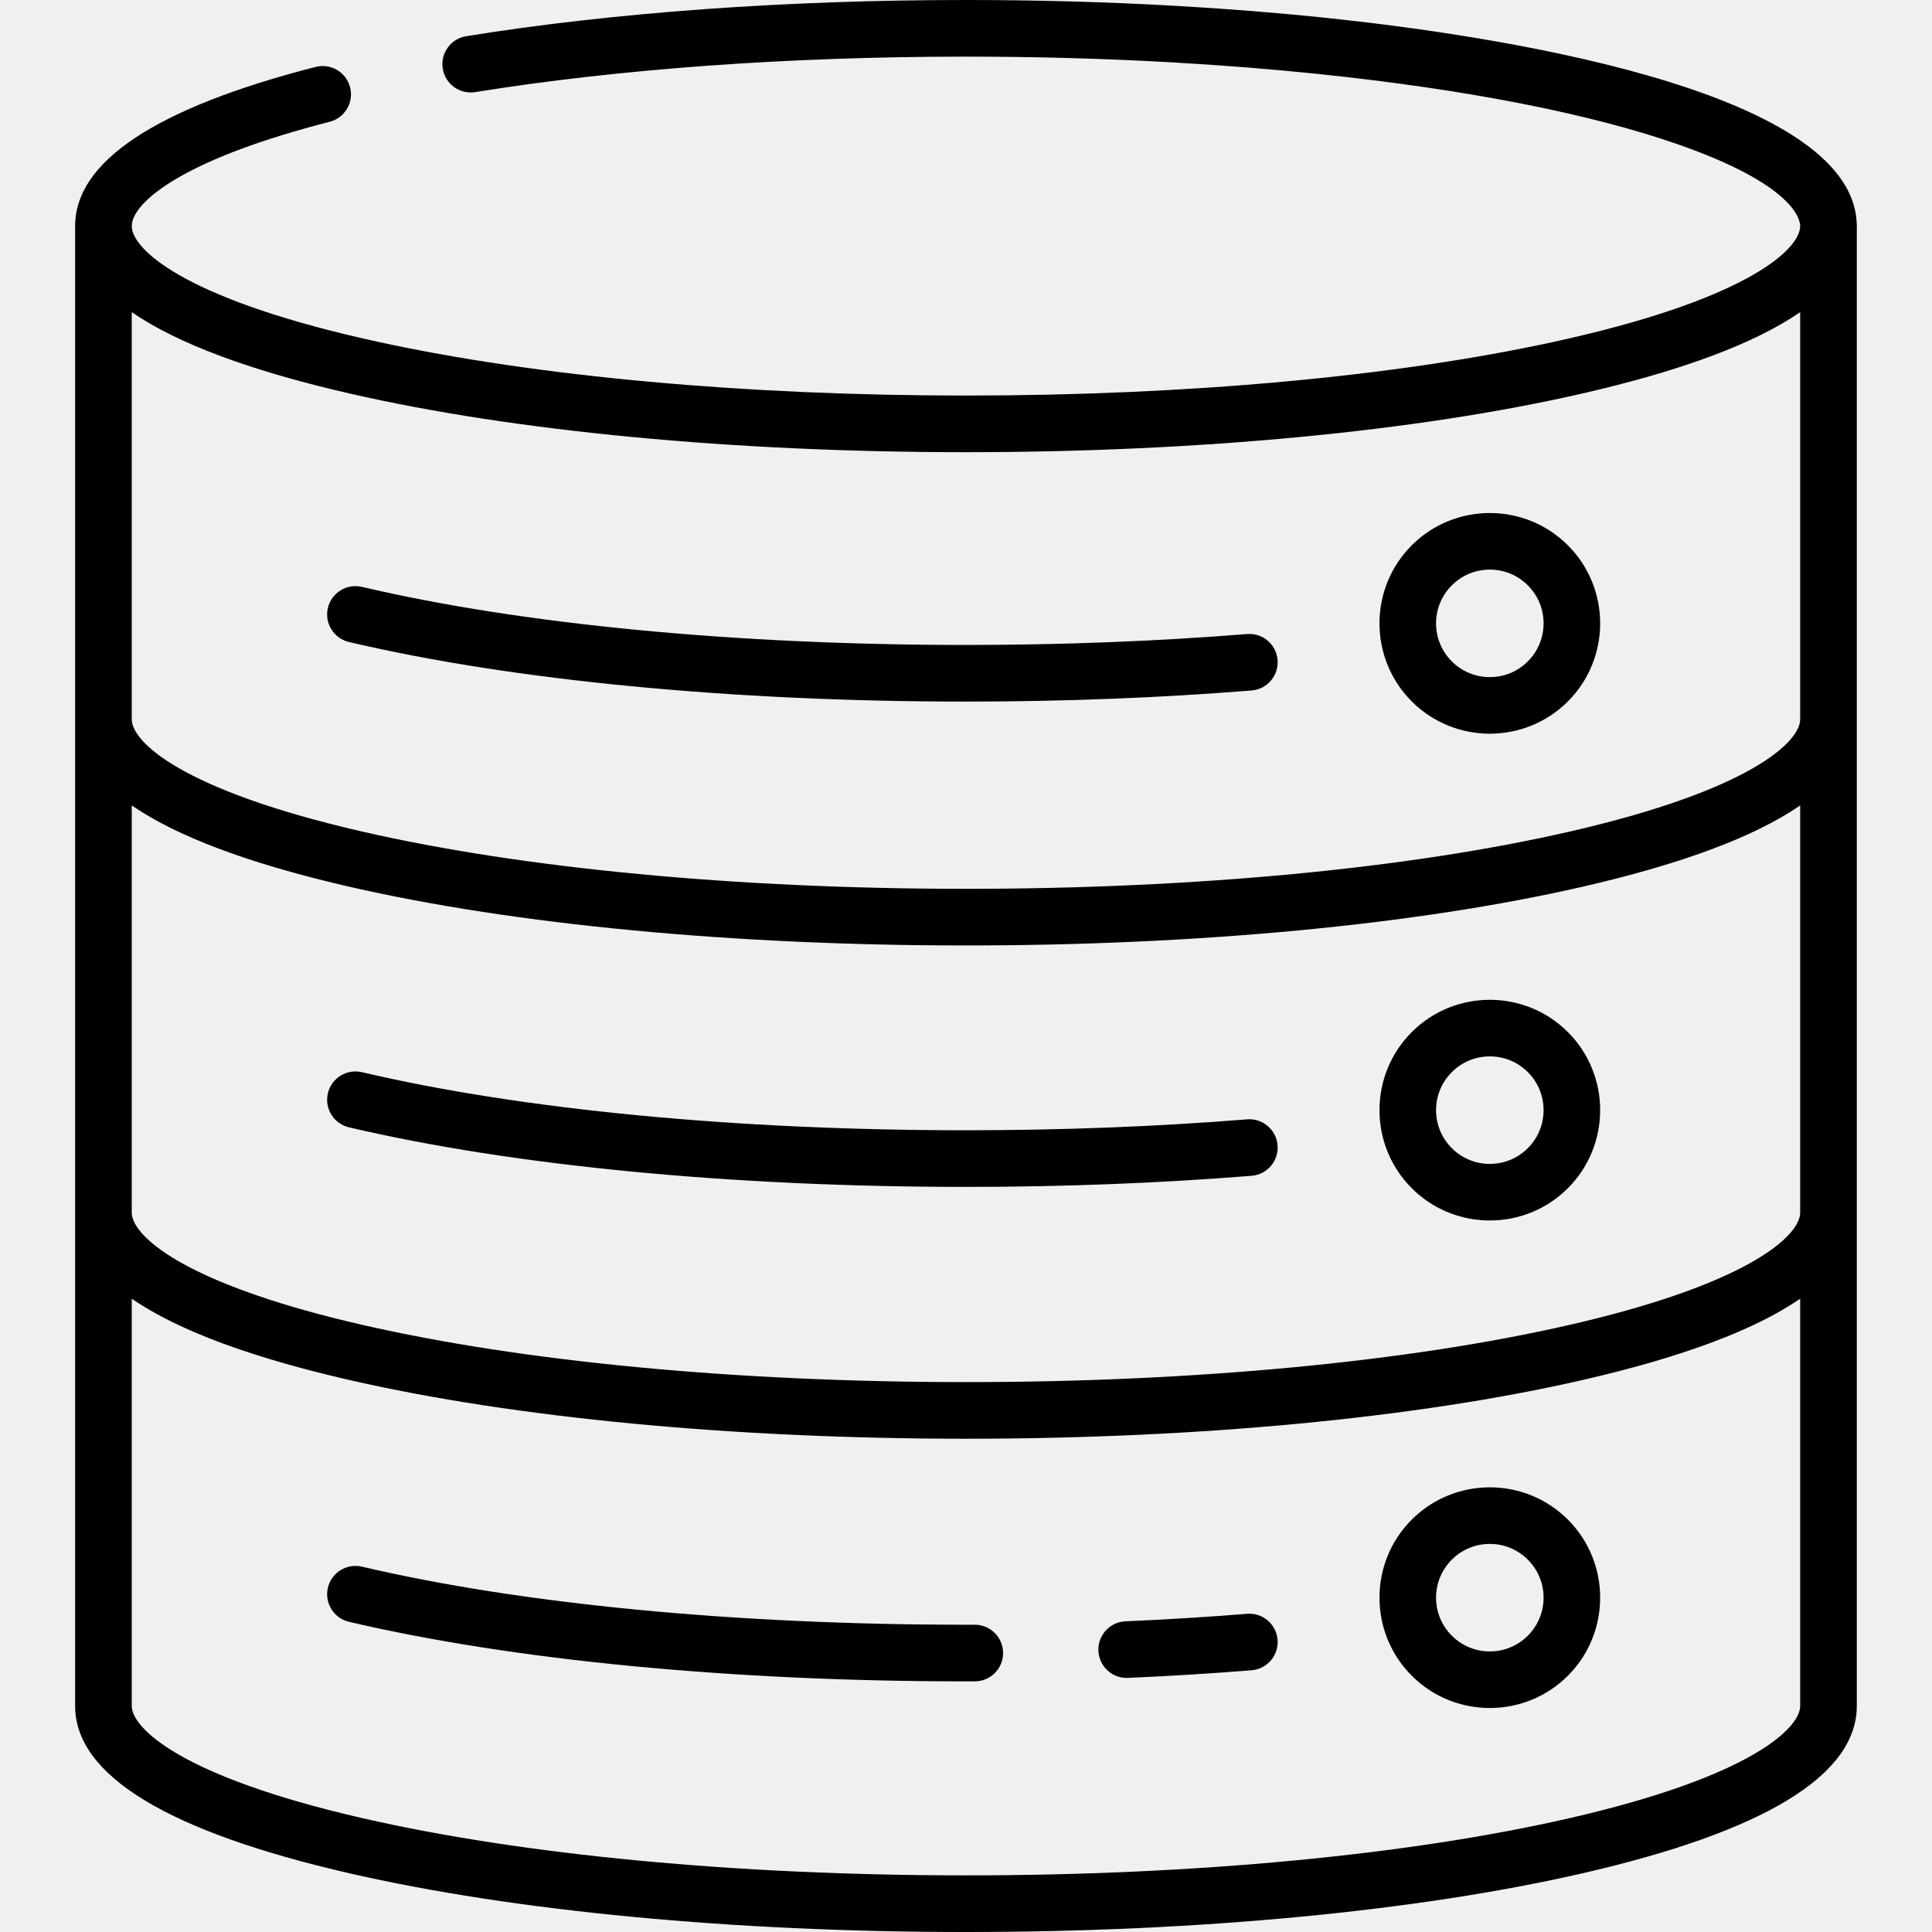
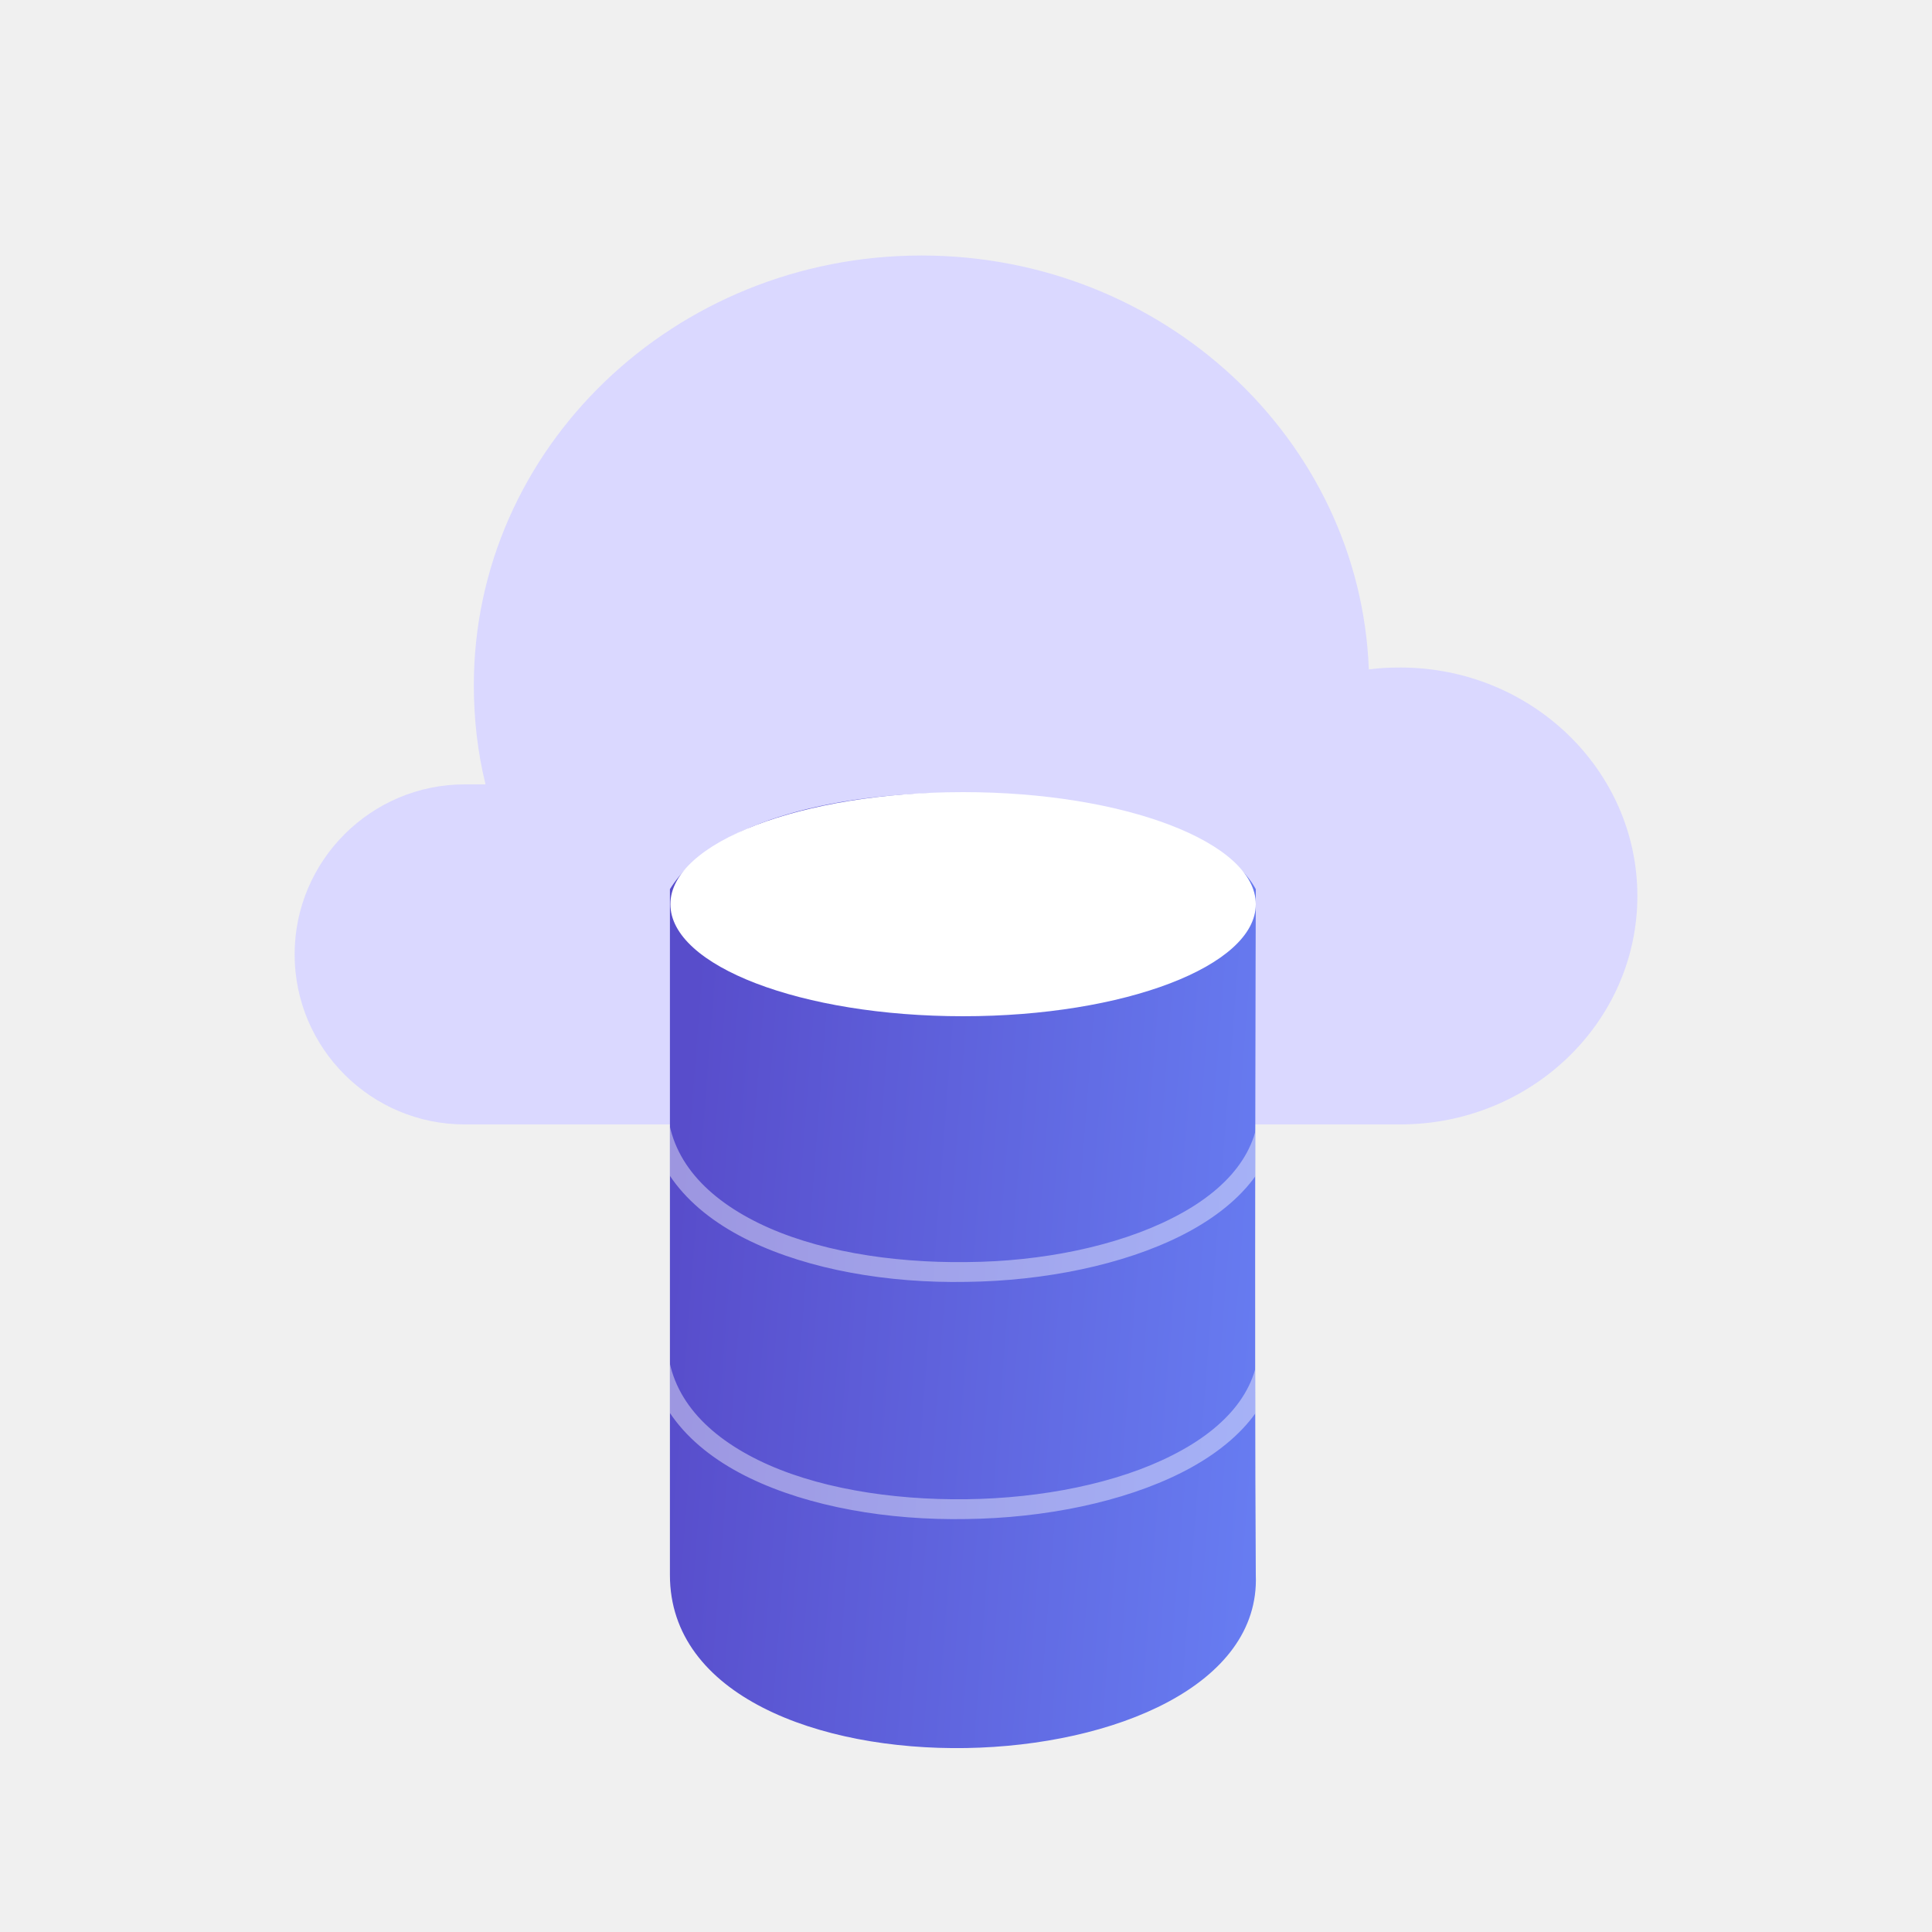
- <svg xmlns="http://www.w3.org/2000/svg" version="1.1" id="Capa_1" x="0px" y="0px" viewBox="0 0 512 512" style="enable-background:new 0 0 512 512;" xml:space="preserve">
-   <g>
-     <g>
-       <path d="M338.569,174.902c-0.332-4.129-3.961-7.215-8.082-6.877c-23.872,1.92-48.936,2.894-74.497,2.894    c-60.941,0-117.791-5.466-160.078-15.391c-4.026-0.94-8.073,1.556-9.021,5.591c-0.947,4.036,1.557,8.074,5.591,9.021    c43.378,10.181,101.446,15.787,163.508,15.787c25.96,0,51.43-0.99,75.701-2.943C335.823,182.652,338.901,179.033,338.569,174.902z    " />
-     </g>
+ <svg xmlns="http://www.w3.org/2000/svg" version="1.1" id="Layer_1" x="0px" y="0px" viewBox="0 0 400 400" style="enable-background:new 0 0 400 400;" xml:space="preserve">
+   <style type="text/css">
+ 	.st0{fill-rule:evenodd;clip-rule:evenodd;fill:#DAD8FF;}
+ 	.st1{fill:url(#SVGID_1_);}
+ 	.st2{fill:#5E60DA;filter:url(#Adobe_OpacityMaskFilter);}
+ 	.st3{mask:url(#mask0_1_);}
+ 	.st4{fill-rule:evenodd;clip-rule:evenodd;fill:#FFFFFF;}
+ 	.st5{fill:#FFFFFF;}
+ </style>
+   <path class="st0" d="M100.5,162.3c-1.6-6.5-2.4-13.4-2.4-20.4c0-49.1,41.5-89,92.7-89c50,0,90.8,38.1,92.6,85.7  c2.1-0.3,4.3-0.4,6.5-0.4c27.1,0,49.1,21.2,49.1,47.3s-22,47.3-49.1,47.3c-0.1,0-0.2,0-0.2,0c-0.1,0-0.2,0-0.3,0c-0.1,0-0.3,0-0.4,0  H96.2C76.8,232.8,61,217,61,197.6s15.8-35.2,35.2-35.2H100.5z" />
+   <linearGradient id="SVGID_1_" gradientUnits="userSpaceOnUse" x1="139.65" y1="141.498" x2="304.796" y2="128.755" gradientTransform="matrix(1 0 0 -1 0 400)">
+     <stop offset="0" style="stop-color:#584DCB" />
+     <stop offset="1" style="stop-color:#6C8CFE" />
+   </linearGradient>
+   <path class="st1" d="M138.7,184.1c17.8-28.9,108.3-24.2,121.3,0c0,0-0.3,94.7,0,142c1.8,45.7-121.3,49.8-121.3,0  S138.7,184.1,138.7,184.1z" />
+   <defs>
+     <filter id="Adobe_OpacityMaskFilter" filterUnits="userSpaceOnUse" x="133.9" y="228" width="130.8" height="86.6">
+       <feColorMatrix type="matrix" values="1 0 0 0 0  0 1 0 0 0  0 0 1 0 0  0 0 0 1 0" />
+     </filter>
+   </defs>
+   <mask maskUnits="userSpaceOnUse" x="133.9" y="228" width="130.8" height="86.6" id="mask0_1_">
+     <path class="st2" d="M138.7,184.1c17.8-28.9,108.3-24.2,121.3,0c0,0-0.3,94.7,0,142c1.8,45.7-121.3,49.8-121.3,0   S138.7,184.1,138.7,184.1z" />
+   </mask>
+   <g class="st3">
+     <path class="st4" d="M242.7,301.3c11.5-5.8,18.3-14,17.9-24.1l4.1-0.2c0.5,12.5-8,21.8-20.1,27.9c-12.1,6.1-28.4,9.4-44.5,9.6   c-16.2,0.3-32.5-2.5-44.9-8.5c-12.4-6-21.2-15.6-21.2-29h4.1c0,11.2,7.3,19.6,18.9,25.3c11.6,5.7,27.3,8.3,43.1,8.1   C215.7,310.2,231.3,307.1,242.7,301.3z" />
+     <path class="st4" d="M242.7,252.2c11.5-5.8,18.3-14,17.9-24.1l4.1-0.2c0.5,12.5-8,21.8-20.1,27.9c-12.1,6.1-28.4,9.4-44.5,9.6   c-16.2,0.3-32.5-2.5-44.9-8.5c-12.4-6-21.2-15.6-21.2-29h4.1c0,11.2,7.3,19.6,18.9,25.3c11.6,5.7,27.3,8.3,43.1,8.1   C215.7,261.2,231.3,258,242.7,252.2z" />
  </g>
-   <g>
-     <g>
-       <path d="M338.569,303.515c-0.332-4.13-3.961-7.213-8.082-6.877c-23.872,1.92-48.936,2.894-74.497,2.894    c-60.941,0-117.791-5.466-160.078-15.391c-4.026-0.943-8.073,1.556-9.021,5.591c-0.947,4.036,1.557,8.074,5.591,9.021    c43.378,10.181,101.446,15.787,163.508,15.787c25.96,0,51.43-0.99,75.701-2.943C335.823,311.265,338.901,307.646,338.569,303.515z    " />
-     </g>
-   </g>
-   <g>
-     <g>
-       <path d="M492.036,59.031c-1.582-35.887-98.66-49.916-140.601-54.298C338.495,3.381,324.932,2.3,311.12,1.522    C293.177,0.512,274.628,0,255.99,0c-47.689,0-93.486,3.316-132.44,9.591c-4.092,0.659-6.875,4.51-6.215,8.602    c0.659,4.091,4.515,6.877,8.602,6.215c38.179-6.149,83.15-9.4,130.054-9.4c18.358,0,36.622,0.504,54.286,1.499    c13.572,0.764,26.895,1.825,39.6,3.152c38.81,4.055,71.621,10.495,94.885,18.624c30.746,10.744,32.304,19.906,32.304,21.633    c0,5.843-12.874,18.684-61.122,29.747c-1.333,0.306-2.679,0.607-4.039,0.904c-42.155,9.205-97.298,14.258-155.914,14.258    c-58.616,0-113.759-5.054-155.914-14.258c-1.36-0.297-2.706-0.598-4.039-0.904c-47.81-10.962-60.877-23.665-61.111-29.58    c0.001-0.056,0.008-0.11,0.008-0.165c0-0.053-0.007-0.104-0.008-0.157c0.123-3.532,4.399-8.034,11.792-12.387    c9.328-5.493,23.006-10.574,40.656-15.102c4.014-1.03,6.433-5.119,5.403-9.134c-1.03-4.013-5.115-6.43-9.134-5.403    c-42.293,10.85-63.738,25.044-63.738,42.184v392.166c0,18.373,24.486,33.303,72.777,44.376    C136.391,506.481,194.388,512,255.99,512s119.601-5.519,163.306-15.541c48.291-11.073,72.777-26.003,72.777-44.376V60.304    c0.007-0.129,0.02-0.257,0.02-0.387C492.094,59.617,492.072,59.322,492.036,59.031z M415.943,481.83    c-42.64,9.777-99.445,15.161-159.953,15.161s-117.313-5.384-159.953-15.161c-48.248-11.064-61.122-23.904-61.122-29.747V344.171    c0.164,0.113,0.345,0.224,0.512,0.337c0.407,0.275,0.824,0.548,1.247,0.82c0.342,0.22,0.687,0.44,1.039,0.659    c0.441,0.274,0.895,0.545,1.353,0.816c0.36,0.213,0.717,0.427,1.087,0.638c0.483,0.276,0.982,0.55,1.482,0.824    c0.37,0.202,0.733,0.405,1.112,0.606c0.545,0.289,1.11,0.574,1.674,0.86c0.358,0.181,0.706,0.364,1.072,0.544    c0.699,0.344,1.422,0.684,2.149,1.024c0.254,0.118,0.495,0.239,0.752,0.357c0.987,0.453,2.001,0.902,3.039,1.347    c0.324,0.139,0.665,0.275,0.995,0.414c0.733,0.308,1.467,0.615,2.225,0.919c0.431,0.173,0.878,0.343,1.317,0.515    c0.68,0.266,1.36,0.532,2.059,0.795c0.484,0.182,0.981,0.362,1.474,0.542c0.68,0.249,1.363,0.498,2.06,0.745    c0.519,0.183,1.05,0.365,1.579,0.547c0.699,0.24,1.403,0.48,2.12,0.718c0.545,0.181,1.098,0.361,1.653,0.541    c0.726,0.235,1.46,0.469,2.203,0.701c0.568,0.178,1.14,0.355,1.718,0.531c0.76,0.232,1.532,0.462,2.309,0.691    c0.583,0.172,1.165,0.343,1.758,0.514c0.806,0.232,1.627,0.461,2.451,0.69c0.587,0.163,1.17,0.327,1.766,0.488    c0.875,0.237,1.769,0.472,2.664,0.706c0.567,0.149,1.128,0.299,1.703,0.446c1.005,0.258,2.032,0.512,3.06,0.766    c0.489,0.121,0.967,0.243,1.461,0.363c1.534,0.372,3.09,0.74,4.675,1.103c43.708,10.021,101.704,15.541,163.307,15.541    s119.6-5.52,163.307-15.541c1.585-0.363,3.141-0.732,4.675-1.103c0.495-0.12,0.974-0.242,1.463-0.363    c1.027-0.254,2.053-0.507,3.057-0.765c0.577-0.148,1.138-0.298,1.707-0.447c0.893-0.234,1.786-0.469,2.66-0.706    c0.596-0.162,1.179-0.325,1.766-0.488c0.824-0.229,1.645-0.458,2.451-0.69c0.592-0.17,1.175-0.342,1.758-0.514    c0.777-0.229,1.549-0.459,2.309-0.691c0.578-0.176,1.15-0.353,1.719-0.531c0.742-0.232,1.475-0.466,2.201-0.7    c0.556-0.18,1.11-0.36,1.656-0.542c0.715-0.238,1.419-0.477,2.117-0.717c0.529-0.182,1.06-0.364,1.579-0.547    c0.698-0.246,1.38-0.495,2.06-0.745c0.493-0.181,0.99-0.36,1.474-0.542c0.699-0.263,1.379-0.529,2.059-0.795    c0.439-0.172,0.886-0.342,1.317-0.515c0.755-0.303,1.488-0.61,2.219-0.917c0.332-0.139,0.675-0.277,1.002-0.417    c1.038-0.445,2.051-0.894,3.038-1.346c0.257-0.118,0.499-0.238,0.752-0.357c0.727-0.34,1.45-0.68,2.149-1.024    c0.366-0.18,0.714-0.363,1.072-0.544c0.564-0.286,1.129-0.571,1.674-0.86c0.379-0.201,0.743-0.404,1.113-0.607    c0.499-0.273,0.998-0.547,1.48-0.823c0.371-0.212,0.729-0.426,1.09-0.64c0.457-0.271,0.91-0.542,1.351-0.815    c0.353-0.219,0.697-0.439,1.04-0.659c0.423-0.272,0.84-0.546,1.247-0.82c0.167-0.113,0.347-0.224,0.512-0.337v107.912h0.001    C477.065,457.926,464.192,470.767,415.943,481.83z M476.708,323.182c-2.367,6.415-17.039,17.9-60.764,27.927    c-42.64,9.777-99.446,15.162-159.953,15.162s-117.313-5.385-159.953-15.162c-43.725-10.027-58.397-21.512-60.764-27.927    c-0.245-0.663-0.358-1.273-0.358-1.821V213.448c0.159,0.109,0.333,0.216,0.494,0.325c0.418,0.282,0.846,0.563,1.281,0.843    c0.334,0.215,0.669,0.429,1.013,0.642c0.449,0.278,0.911,0.555,1.377,0.831c0.353,0.209,0.704,0.419,1.067,0.626    c0.488,0.279,0.992,0.555,1.497,0.832c0.366,0.2,0.726,0.401,1.101,0.6c0.543,0.288,1.106,0.573,1.669,0.857    c0.362,0.183,0.714,0.368,1.083,0.55c0.688,0.339,1.4,0.673,2.115,1.008c0.264,0.124,0.517,0.249,0.785,0.372    c0.985,0.452,1.997,0.9,3.032,1.344c0.342,0.147,0.703,0.291,1.051,0.437c0.714,0.299,1.428,0.599,2.165,0.895    c0.447,0.179,0.911,0.356,1.366,0.534c0.663,0.259,1.326,0.519,2.008,0.775c0.497,0.187,1.009,0.372,1.516,0.558    c0.666,0.244,1.333,0.487,2.016,0.729c0.531,0.188,1.074,0.374,1.615,0.56c0.687,0.236,1.378,0.471,2.081,0.705    c0.556,0.185,1.12,0.368,1.686,0.551c0.717,0.232,1.441,0.462,2.174,0.692c0.575,0.18,1.154,0.359,1.739,0.537    c0.754,0.23,1.518,0.458,2.288,0.684c0.588,0.173,1.176,0.347,1.773,0.518c0.802,0.23,1.618,0.459,2.438,0.686    c0.591,0.164,1.179,0.329,1.779,0.492c0.868,0.235,1.754,0.468,2.641,0.701c0.575,0.151,1.143,0.303,1.726,0.452    c1,0.257,2.023,0.509,3.047,0.762c0.492,0.121,0.973,0.245,1.47,0.365c1.534,0.372,3.09,0.74,4.675,1.103    c43.708,10.021,101.705,15.541,163.307,15.541s119.6-5.52,163.307-15.541c1.585-0.363,3.141-0.732,4.675-1.103    c0.498-0.121,0.98-0.244,1.472-0.365c1.023-0.252,2.044-0.505,3.043-0.761c0.584-0.15,1.154-0.302,1.73-0.453    c0.885-0.232,1.77-0.464,2.637-0.7c0.6-0.163,1.188-0.328,1.779-0.492c0.819-0.228,1.636-0.456,2.438-0.686    c0.598-0.172,1.186-0.345,1.773-0.518c0.77-0.227,1.535-0.455,2.288-0.684c0.585-0.178,1.164-0.358,1.74-0.538    c0.732-0.229,1.456-0.459,2.172-0.691c0.567-0.183,1.132-0.367,1.689-0.552c0.702-0.233,1.392-0.468,2.078-0.704    c0.542-0.186,1.084-0.372,1.616-0.56c0.683-0.241,1.35-0.485,2.016-0.729c0.507-0.186,1.019-0.37,1.516-0.558    c0.682-0.256,1.344-0.516,2.008-0.775c0.455-0.178,0.919-0.355,1.366-0.534c0.735-0.295,1.447-0.593,2.159-0.892    c0.351-0.147,0.713-0.292,1.058-0.44c1.036-0.444,2.047-0.892,3.032-1.344c0.268-0.123,0.52-0.248,0.785-0.372    c0.715-0.334,1.427-0.669,2.115-1.008c0.369-0.182,0.721-0.366,1.083-0.55c0.562-0.285,1.126-0.57,1.669-0.857    c0.375-0.199,0.736-0.4,1.102-0.601c0.504-0.276,1.008-0.552,1.495-0.831c0.364-0.208,0.716-0.418,1.07-0.628    c0.465-0.276,0.927-0.552,1.375-0.83c0.344-0.213,0.679-0.428,1.013-0.642c0.435-0.28,0.863-0.561,1.281-0.843    c0.161-0.109,0.335-0.216,0.494-0.325v107.913h0.001C477.065,321.909,476.953,322.518,476.708,323.182z M415.943,220.386    c-42.64,9.777-99.446,15.162-159.953,15.162s-117.313-5.385-159.953-15.162c-48.248-11.063-61.122-23.903-61.122-29.747V82.726    c0.159,0.109,0.333,0.216,0.494,0.325c0.418,0.282,0.846,0.563,1.281,0.843c0.334,0.215,0.669,0.429,1.013,0.642    c0.449,0.278,0.911,0.555,1.377,0.831c0.353,0.209,0.704,0.419,1.067,0.626c0.488,0.279,0.992,0.555,1.497,0.832    c0.366,0.2,0.726,0.401,1.101,0.6c0.543,0.288,1.106,0.573,1.669,0.857c0.362,0.183,0.714,0.368,1.083,0.55    c0.688,0.339,1.4,0.673,2.115,1.008c0.264,0.124,0.517,0.249,0.785,0.372c0.985,0.452,1.997,0.9,3.032,1.344    c0.342,0.147,0.703,0.291,1.051,0.437c0.714,0.299,1.428,0.599,2.165,0.895c0.447,0.179,0.911,0.356,1.366,0.534    c0.663,0.259,1.326,0.519,2.008,0.775c0.497,0.187,1.009,0.372,1.516,0.558c0.666,0.244,1.333,0.487,2.016,0.729    c0.531,0.188,1.074,0.374,1.615,0.56c0.687,0.236,1.378,0.471,2.081,0.705c0.556,0.185,1.12,0.368,1.686,0.551    c0.717,0.232,1.441,0.462,2.174,0.692c0.575,0.18,1.154,0.359,1.739,0.537c0.754,0.23,1.518,0.458,2.288,0.684    c0.588,0.173,1.176,0.347,1.773,0.518c0.802,0.23,1.618,0.459,2.438,0.686c0.591,0.164,1.179,0.329,1.779,0.492    c0.868,0.235,1.754,0.468,2.641,0.701c0.575,0.151,1.143,0.303,1.726,0.452c1,0.256,2.023,0.509,3.047,0.762    c0.492,0.121,0.973,0.245,1.47,0.365c1.534,0.372,3.09,0.74,4.675,1.103c43.707,10.021,101.704,15.541,163.307,15.541    s119.601-5.52,163.307-15.541c1.585-0.363,3.141-0.732,4.675-1.103c0.498-0.121,0.98-0.244,1.472-0.365    c1.023-0.252,2.044-0.505,3.043-0.761c0.584-0.15,1.154-0.302,1.73-0.453c0.885-0.232,1.77-0.464,2.637-0.7    c0.6-0.163,1.188-0.328,1.779-0.492c0.819-0.228,1.636-0.456,2.438-0.686c0.598-0.172,1.186-0.345,1.773-0.518    c0.77-0.227,1.535-0.455,2.288-0.684c0.585-0.178,1.164-0.358,1.74-0.538c0.732-0.229,1.456-0.459,2.172-0.691    c0.567-0.183,1.132-0.367,1.689-0.552c0.702-0.233,1.392-0.468,2.078-0.704c0.542-0.186,1.084-0.372,1.616-0.56    c0.683-0.241,1.35-0.485,2.016-0.729c0.507-0.186,1.019-0.37,1.516-0.558c0.682-0.256,1.344-0.516,2.008-0.775    c0.455-0.178,0.919-0.355,1.366-0.534c0.735-0.295,1.447-0.593,2.159-0.892c0.351-0.147,0.713-0.292,1.058-0.44    c1.036-0.444,2.047-0.892,3.032-1.344c0.268-0.123,0.52-0.248,0.785-0.372c0.715-0.334,1.427-0.669,2.115-1.008    c0.369-0.182,0.721-0.366,1.083-0.55c0.562-0.285,1.126-0.57,1.669-0.857c0.375-0.199,0.736-0.4,1.102-0.601    c0.504-0.276,1.008-0.552,1.495-0.831c0.364-0.208,0.716-0.418,1.07-0.628c0.465-0.276,0.927-0.552,1.375-0.83    c0.344-0.213,0.679-0.428,1.013-0.642c0.435-0.28,0.863-0.561,1.281-0.843c0.161-0.109,0.335-0.216,0.494-0.325v107.913h0.001    C477.065,196.482,464.192,209.323,415.943,220.386z" />
-     </g>
-   </g>
-   <g>
-     <g>
-       <path d="M415.504,144.51c-11.408-11.405-29.967-11.405-41.374,0c-11.406,11.407-11.406,29.966,0,41.373    c5.703,5.702,13.195,8.555,20.687,8.555s14.983-2.852,20.687-8.555C426.91,174.476,426.91,155.917,415.504,144.51z M404.89,175.27    c-2.69,2.691-6.268,4.173-10.073,4.173s-7.383-1.482-10.073-4.173c-2.691-2.69-4.173-6.268-4.173-10.073s1.482-7.383,4.173-10.073    c2.69-2.691,6.268-4.173,10.073-4.173s7.383,1.482,10.073,4.173c2.691,2.69,4.173,6.268,4.173,10.073    S407.581,172.58,404.89,175.27z" />
-     </g>
-   </g>
-   <g>
-     <g>
-       <path d="M415.504,273.513c-11.408-11.405-29.967-11.405-41.374,0c-11.406,11.407-11.406,29.966,0,41.373    c5.703,5.702,13.195,8.555,20.687,8.555s14.983-2.852,20.687-8.555C426.91,303.479,426.91,284.92,415.504,273.513z     M404.89,304.273c-2.69,2.691-6.268,4.173-10.073,4.173s-7.383-1.482-10.073-4.173c-2.691-2.69-4.173-6.268-4.173-10.073    s1.482-7.383,4.173-10.073c2.69-2.691,6.268-4.173,10.073-4.173s7.383,1.482,10.073,4.173c2.691,2.69,4.173,6.268,4.173,10.073    S407.581,301.583,404.89,304.273z" />
-     </g>
-   </g>
-   <g>
-     <g>
-       <path d="M415.504,402.711c-11.408-11.405-29.967-11.405-41.374,0c-11.406,11.407-11.406,29.966,0,41.373    c5.703,5.702,13.195,8.555,20.687,8.555s14.983-2.852,20.687-8.555C426.91,432.677,426.91,414.118,415.504,402.711z     M404.89,433.471c-2.69,2.691-6.268,4.173-10.073,4.173s-7.383-1.482-10.073-4.173c-2.691-2.69-4.173-6.268-4.173-10.073    s1.482-7.383,4.173-10.073c2.69-2.691,6.268-4.173,10.073-4.173s7.383,1.482,10.073,4.173c2.691,2.69,4.173,6.268,4.173,10.073    C409.063,427.202,407.581,430.781,404.89,433.471z" />
-     </g>
-   </g>
-   <g>
-     <g>
-       <path d="M338.57,434.554c-0.332-4.129-3.961-7.224-8.082-6.877c-10.495,0.844-21.339,1.513-32.231,1.986    c-4.14,0.181-7.351,3.683-7.171,7.824c0.176,4.03,3.497,7.178,7.492,7.178c0.11,0,0.221-0.002,0.332-0.007    c11.076-0.482,22.104-1.162,32.782-2.022C335.823,442.304,338.903,438.685,338.57,434.554z" />
-     </g>
-   </g>
-   <g>
-     <g>
-       <path d="M258.326,430.57c-0.006,0-0.013,0-0.019,0l-2.316,0.002c-60.941,0-117.791-5.466-160.078-15.391    c-4.026-0.943-8.073,1.556-9.021,5.591c-0.947,4.036,1.557,8.074,5.591,9.021c43.378,10.181,101.446,15.787,163.508,15.787    l2.353-0.002c4.145-0.011,7.496-3.379,7.486-7.523C265.818,433.917,262.461,430.57,258.326,430.57z" />
-     </g>
-   </g>
-   <g>
- </g>
-   <g>
- </g>
-   <g>
- </g>
-   <g>
- </g>
-   <g>
- </g>
-   <g>
- </g>
-   <g>
- </g>
-   <g>
- </g>
-   <g>
- </g>
-   <g>
- </g>
-   <g>
- </g>
-   <g>
- </g>
-   <g>
- </g>
-   <g>
- </g>
-   <g>
- </g>
+   <path class="st5" d="M260,187.2c0,12.8-27.2,23.2-60.6,23.2c-33.5,0-60.6-10.4-60.6-23.2s27.2-23.2,60.6-23.2  C232.8,164,260,174.4,260,187.2z" />
</svg>
